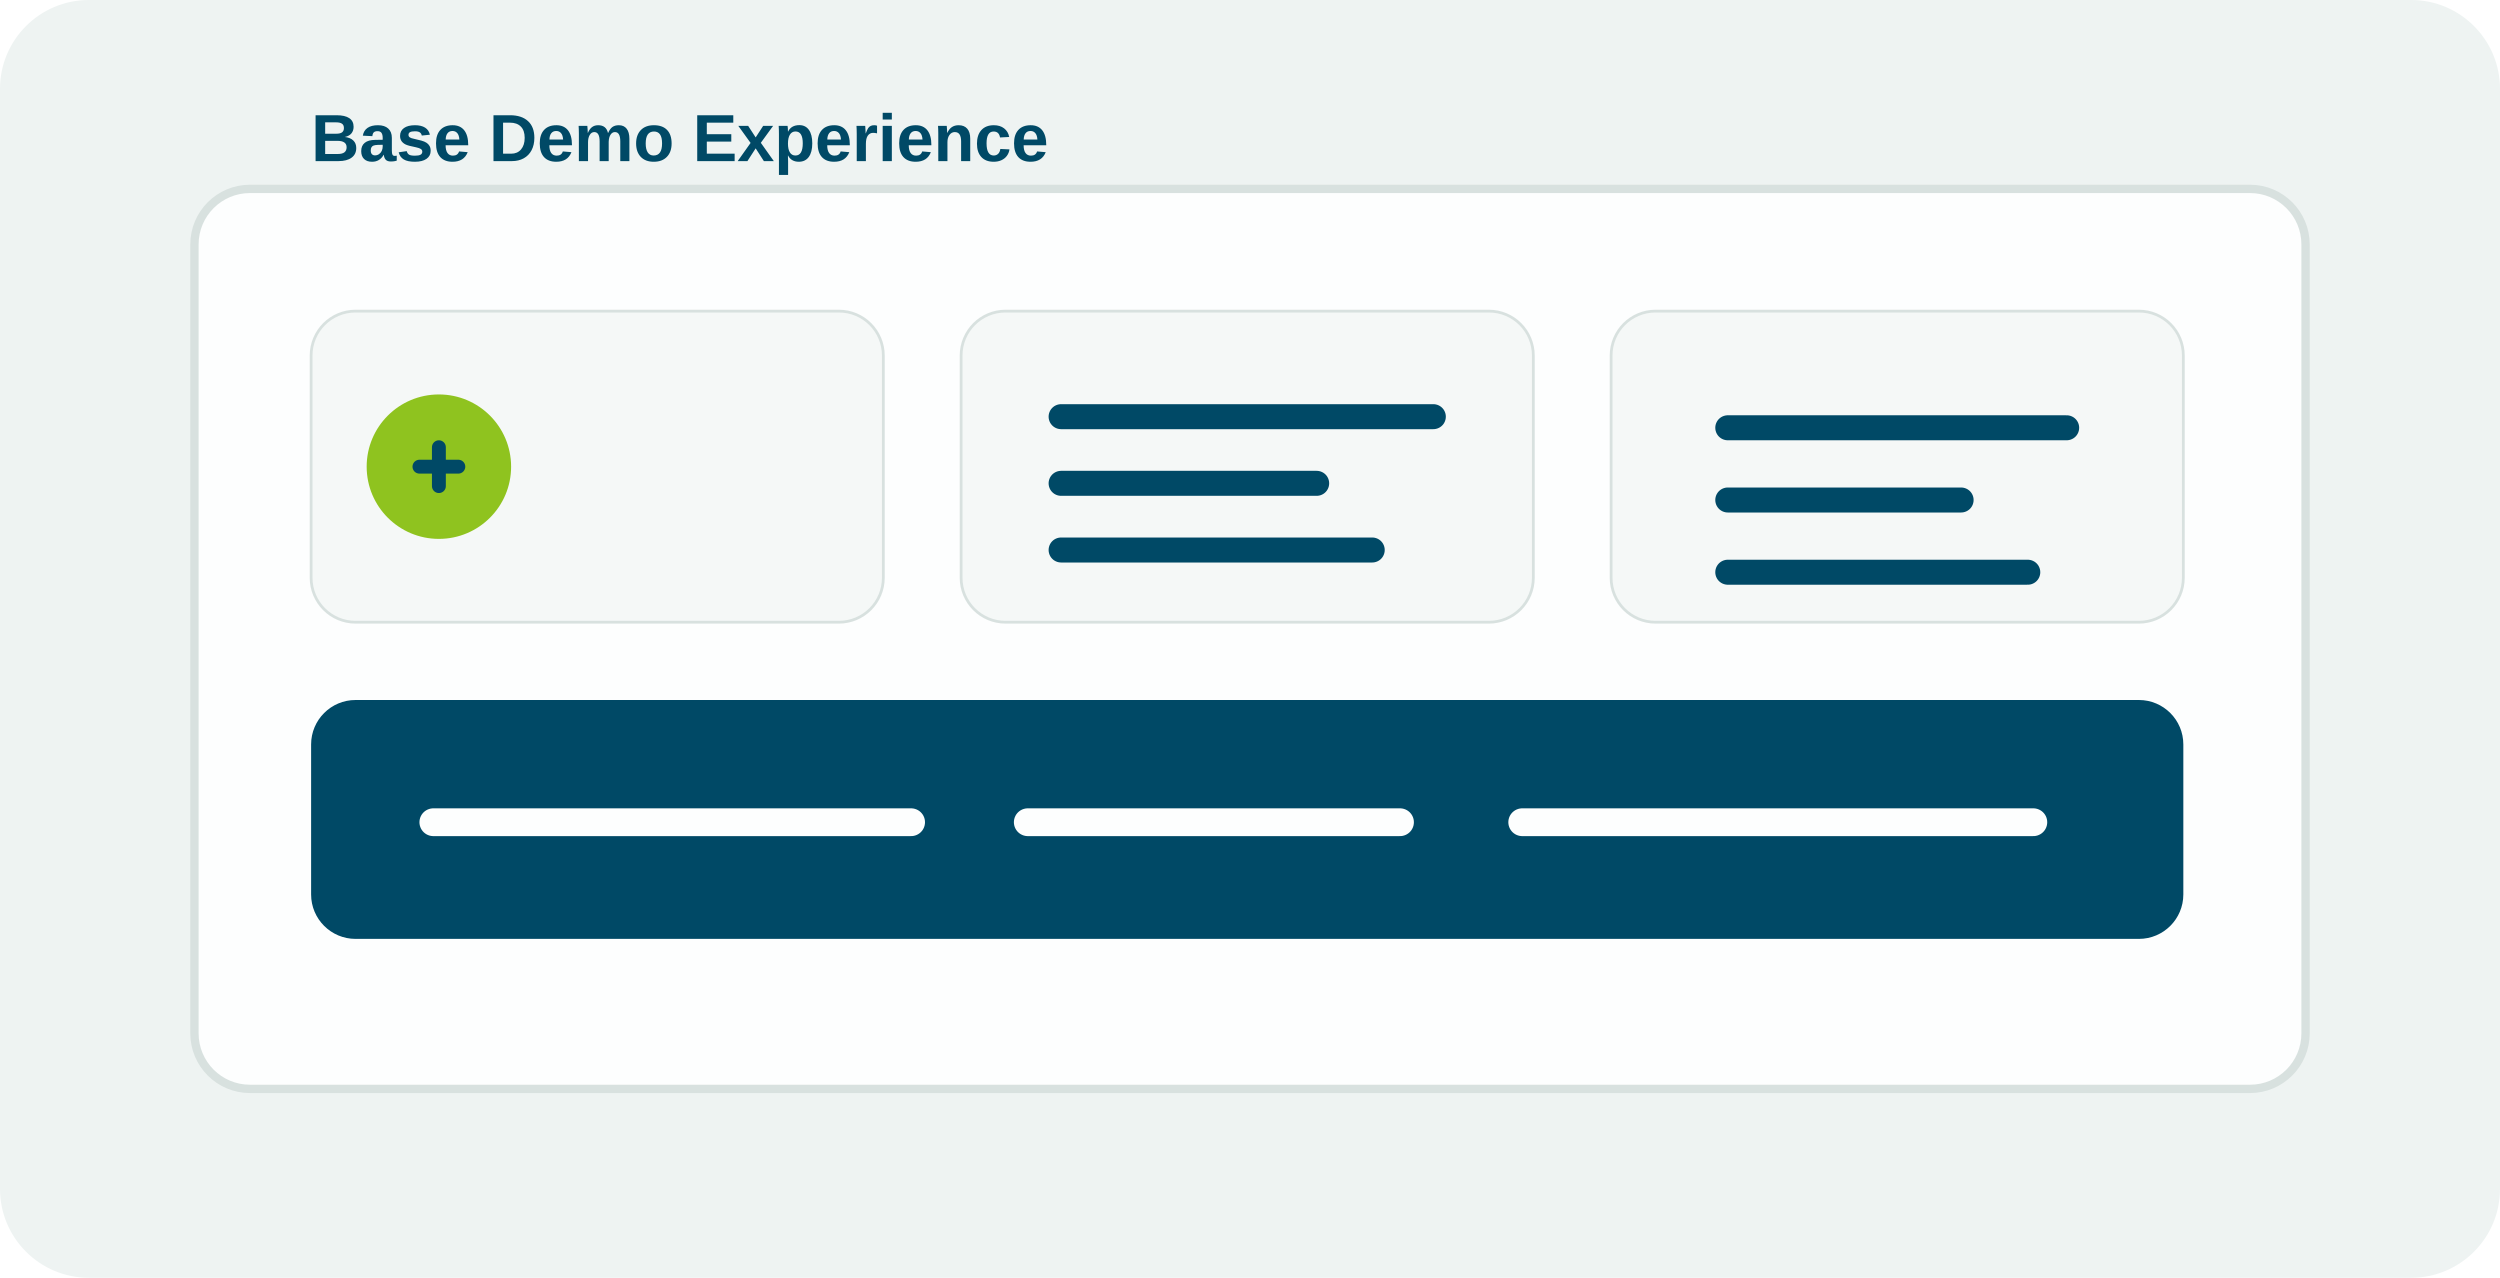
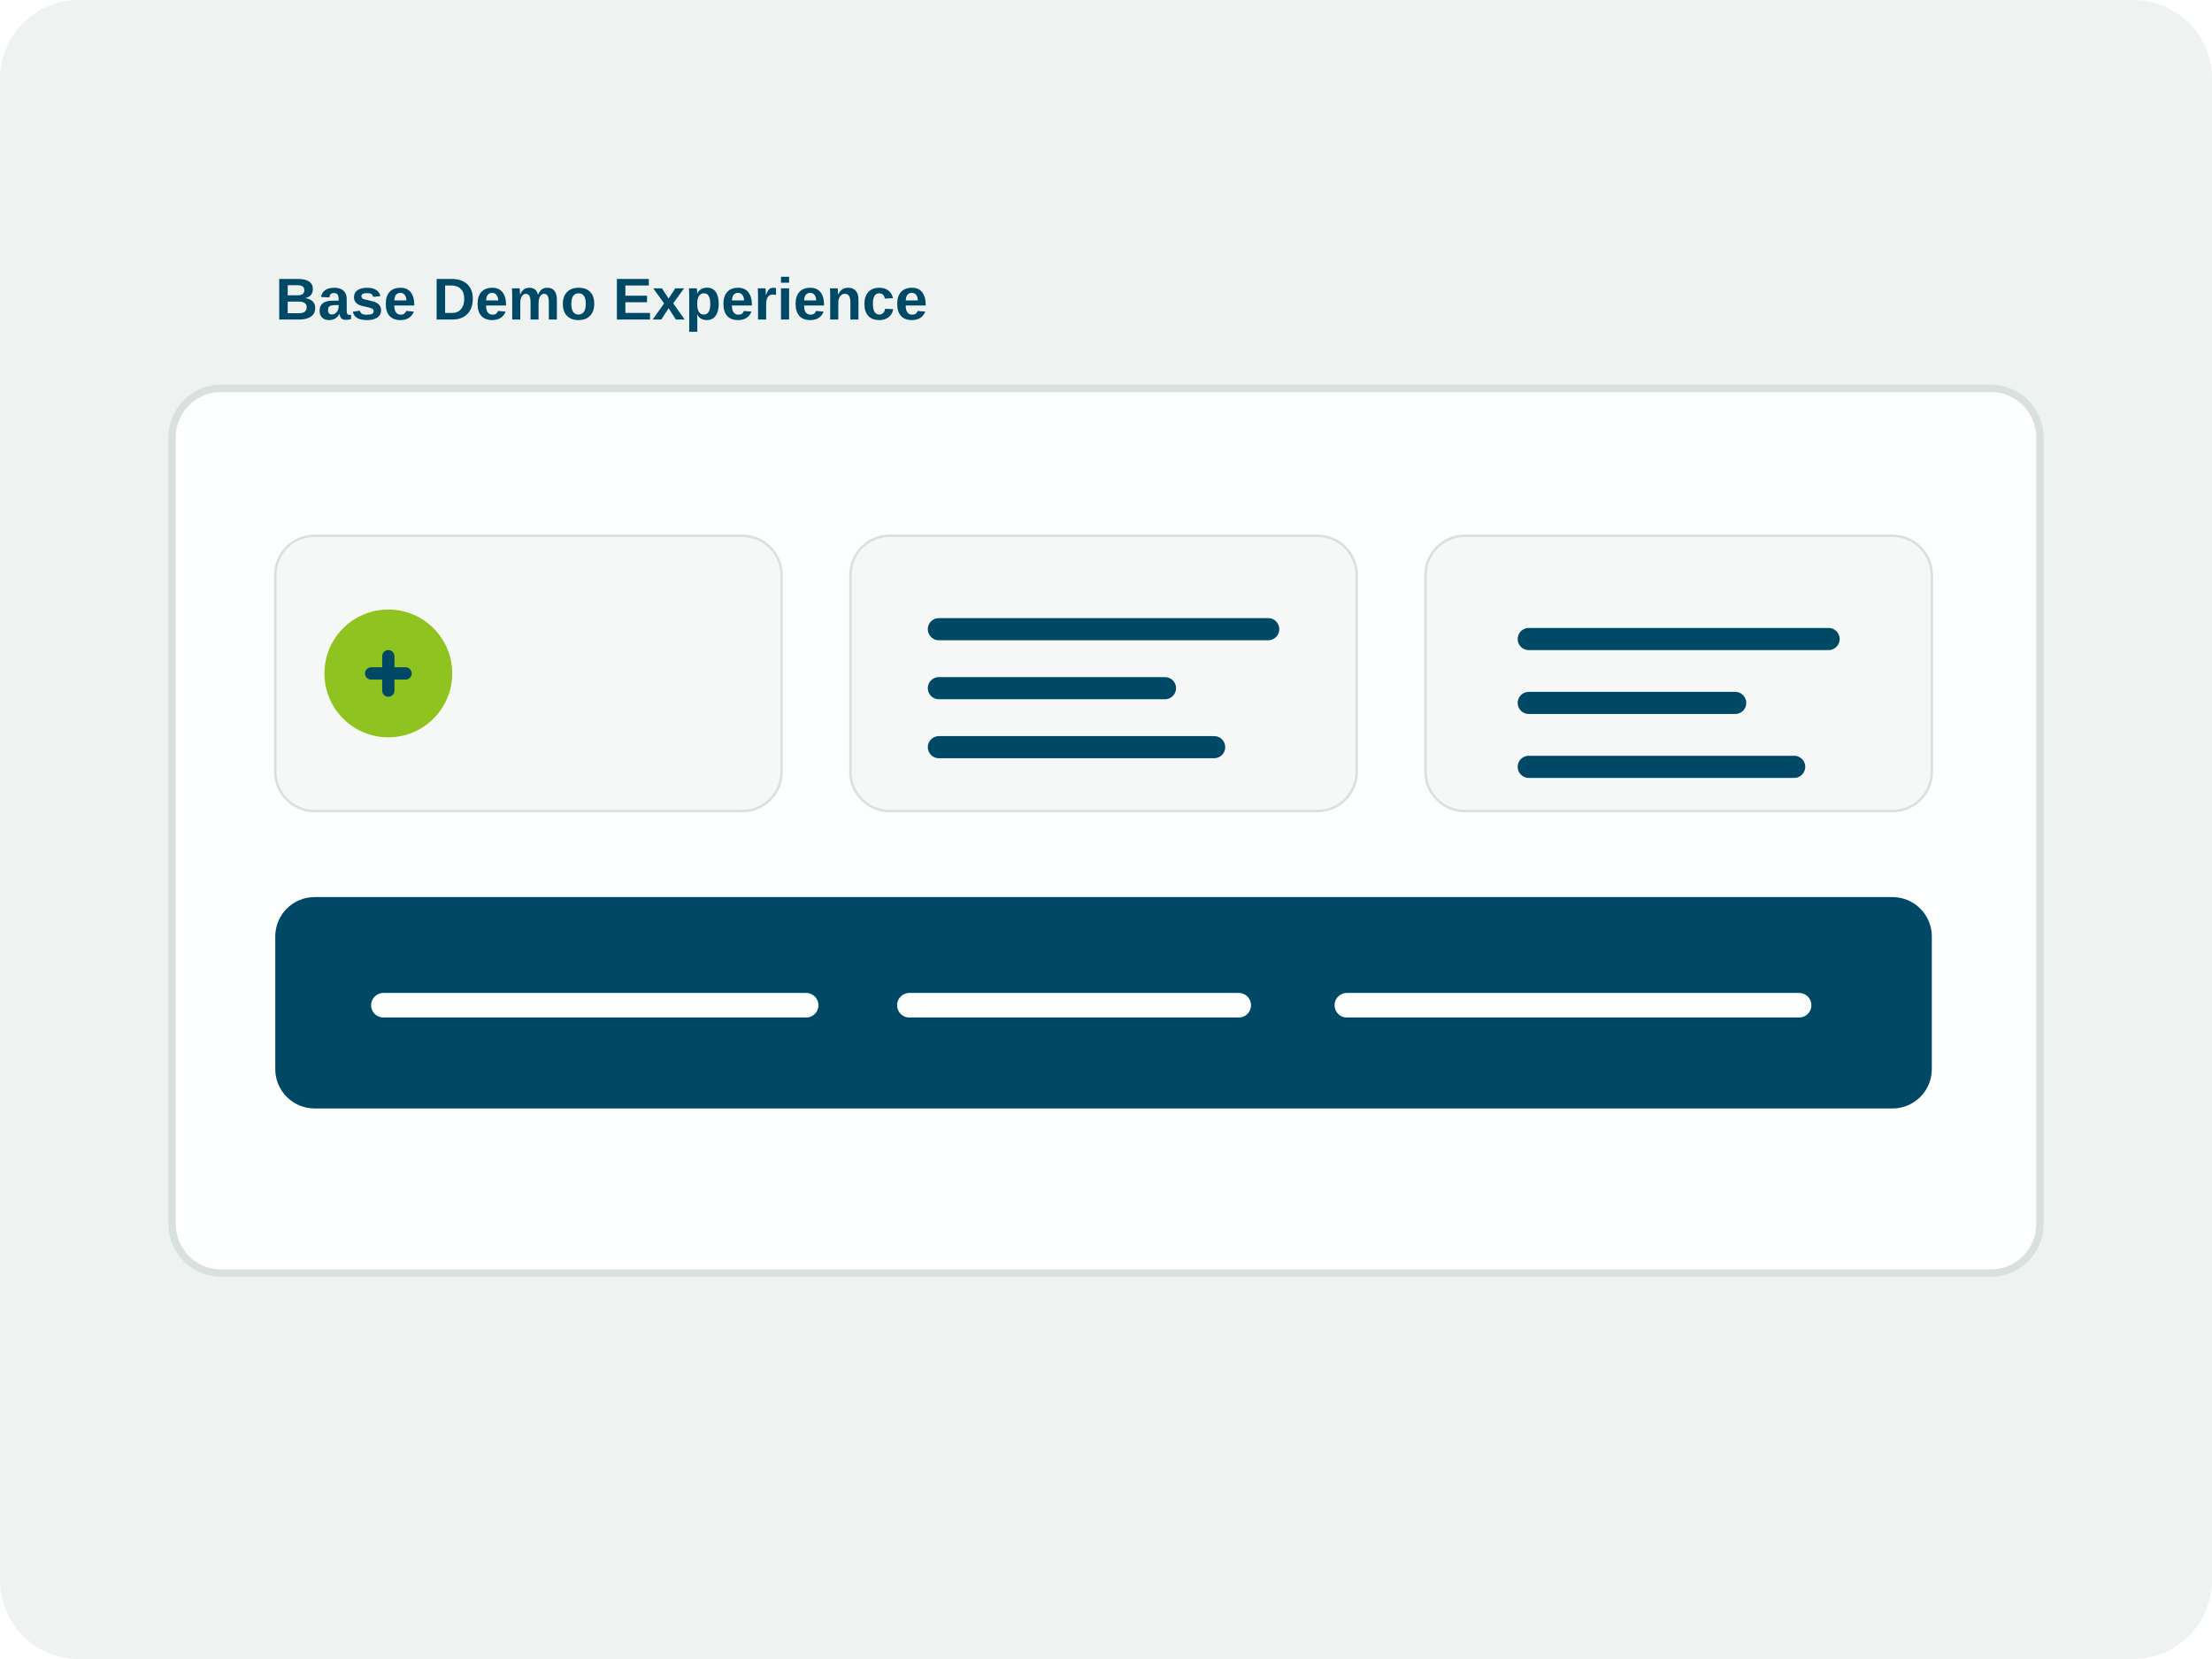
- <svg xmlns="http://www.w3.org/2000/svg" viewBox="0 0 900 460" role="img" aria-label="Base firmware preview">
-   <rect width="900" height="460" rx="32" fill="#eef3f2" />
-   <rect x="70" y="68" width="760" height="324" rx="20" fill="#fdfefe" stroke="#d8e1df" stroke-width="3" />
-   <rect x="112" y="112" width="206" height="112" rx="16" fill="#f5f8f7" stroke="#d8e1df" />
-   <rect x="346" y="112" width="206" height="112" rx="16" fill="#f5f8f7" stroke="#d8e1df" />
-   <rect x="580" y="112" width="206" height="112" rx="16" fill="#f5f8f7" stroke="#d8e1df" />
-   <rect x="112" y="252" width="674" height="86" rx="16" fill="#004966" />
-   <circle cx="158" cy="168" r="26" fill="#8FC31F" />
-   <path d="M151 168h14M158 161v14" stroke="#004966" stroke-width="5" stroke-linecap="round" />
-   <path d="M382 150h134M382 174h92M382 198h112" stroke="#004966" stroke-width="9" stroke-linecap="round" />
-   <path d="M622 154h122M622 180h84M622 206h108" stroke="#004966" stroke-width="9" stroke-linecap="round" />
-   <path d="M156 296h172M370 296h134M548 296h184" stroke="#fdfefe" stroke-width="10" stroke-linecap="round" />
-   <text x="112" y="58" fill="#004966" font-family="Arial, sans-serif" font-size="24" font-weight="700">Base Demo Experience</text>
+ <svg xmlns="http://www.w3.org/2000/svg" viewBox="0 0 900 675" role="img" aria-label="Base firmware preview">
+   <rect width="900" height="675" rx="32" fill="#eef3f2" />
+   <rect x="70" y="158" width="760" height="360" rx="20" fill="#fdfefe" stroke="#d8e1df" stroke-width="3" />
+   <rect x="112" y="218" width="206" height="112" rx="16" fill="#f5f8f7" stroke="#d8e1df" />
+   <rect x="346" y="218" width="206" height="112" rx="16" fill="#f5f8f7" stroke="#d8e1df" />
+   <rect x="580" y="218" width="206" height="112" rx="16" fill="#f5f8f7" stroke="#d8e1df" />
+   <rect x="112" y="365" width="674" height="86" rx="16" fill="#004966" />
+   <circle cx="158" cy="274" r="26" fill="#8FC31F" />
+   <path d="M151 274h14M158 267v14" stroke="#004966" stroke-width="5" stroke-linecap="round" />
+   <path d="M382 256h134M382 280h92M382 304h112" stroke="#004966" stroke-width="9" stroke-linecap="round" />
+   <path d="M622 260h122M622 286h84M622 312h108" stroke="#004966" stroke-width="9" stroke-linecap="round" />
+   <path d="M156 409h172M370 409h134M548 409h184" stroke="#fdfefe" stroke-width="10" stroke-linecap="round" />
+   <text x="112" y="130" fill="#004966" font-family="Arial, sans-serif" font-size="24" font-weight="700">Base Demo Experience</text>
</svg>
